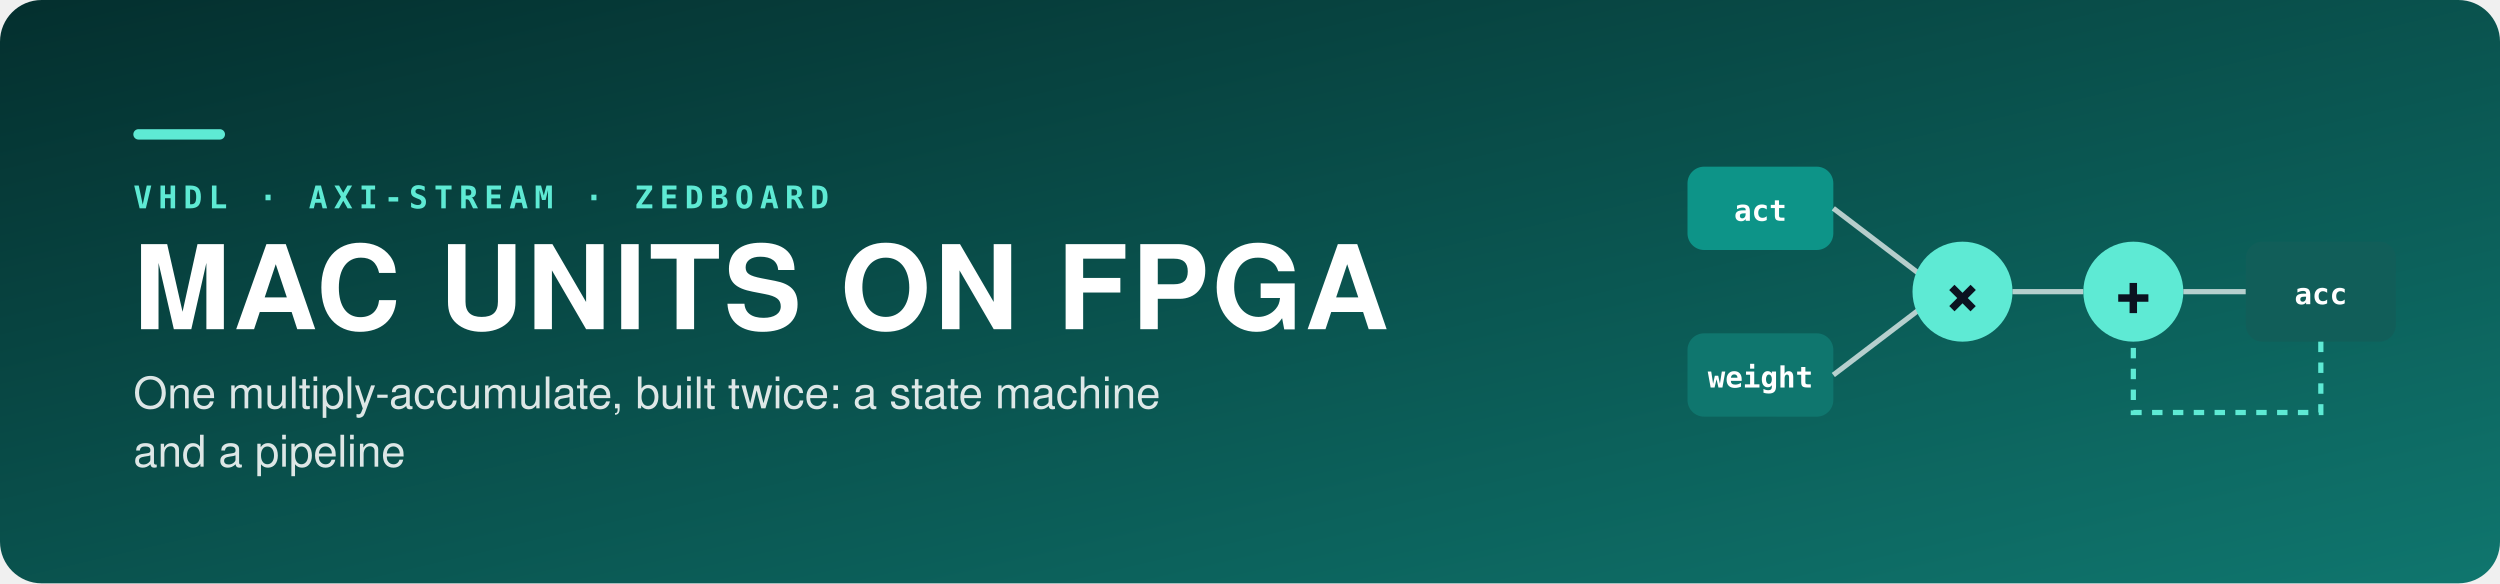
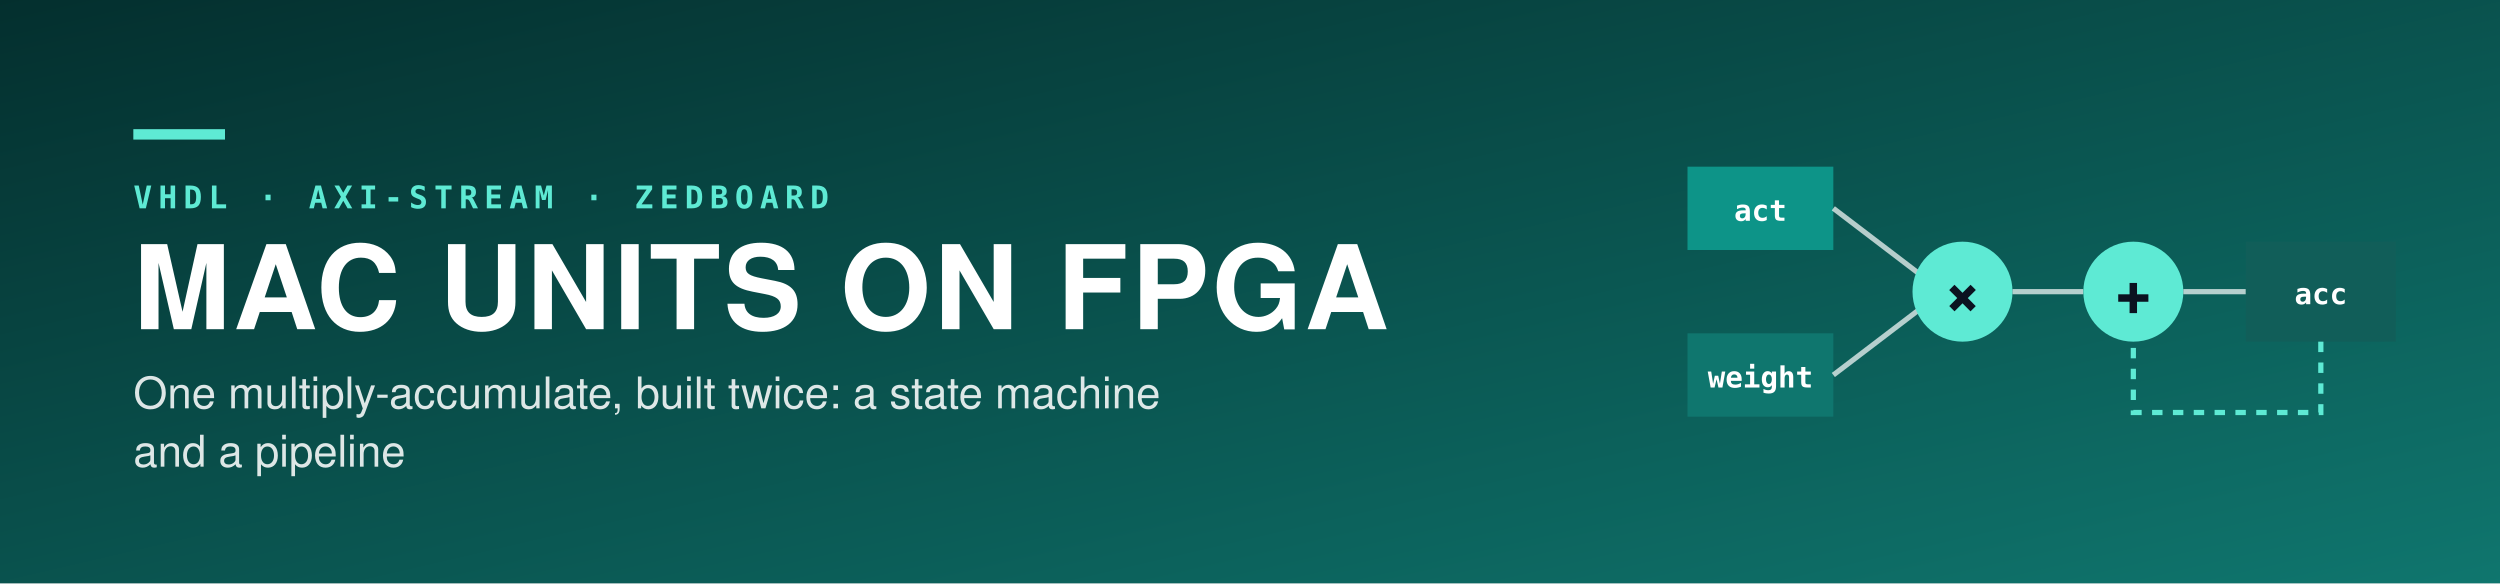
<svg xmlns="http://www.w3.org/2000/svg" viewBox="0 0 1200 280" role="img" aria-label="MAC UNITS ON FPGA">
  <style>
.kick{font:700 15px ui-monospace,SFMono-Regular,Menlo,Consolas,monospace;letter-spacing:3px;fill:#5EEAD4}
.title{font:800 56px system-ui,-apple-system,'Segoe UI',Helvetica,Arial,sans-serif;letter-spacing:1.5px;fill:#ffffff}
.tag{font:500 21px system-ui,-apple-system,'Segoe UI',Helvetica,Arial,sans-serif;fill:#ffffff;opacity:.86}
.m{font:500 13px ui-monospace,SFMono-Regular,Menlo,Consolas,monospace} .mb{font:700 14px ui-monospace,SFMono-Regular,Menlo,Consolas,monospace} .mbig{font:800 20px system-ui,-apple-system,'Segoe UI',Helvetica,Arial,sans-serif} .big{font:800 30px system-ui,-apple-system,'Segoe UI',Helvetica,Arial,sans-serif} .term{font:500 15px ui-monospace,SFMono-Regular,Menlo,Consolas,monospace}
.bar{fill:#5EEAD4}
@keyframes dash{to{stroke-dashoffset:-20}} .loop{animation:dash 1.2s linear infinite}
@media (prefers-reduced-motion:reduce){*{animation:none!important}}
</style>
  <defs>
    <linearGradient id="g" x1="0" y1="0" x2="1" y2="1">
      <stop offset="0" stop-color="#042F2E" />
      <stop offset="1" stop-color="#0F766E" />
    </linearGradient>
  </defs>
-   <rect width="1200" height="280" rx="20" fill="url(#g)" />
-   <rect class="bar" x="64" y="62" width="44" height="5" rx="2.5" />
+   <rect width="1200" height="280" fill="url(#g)" />
+   <rect class="bar" x="64" y="62" width="44" height="5" />
  <text x="64" y="100" class="kick">VHDL · AXI-STREAM · ZEDBOARD</text>
  <text x="64" y="158" class="title">MAC UNITS ON FPGA</text>
  <text x="64" y="196" class="tag">One multiply-accumulate, built twice: a state machine</text>
  <text x="64" y="224" class="tag">and a pipeline</text>
  <g transform="translate(810,50)">
-     <rect x="0" y="30" width="70" height="40" rx="8" fill="#0D9488" />
+     <rect x="0" y="30" width="70" height="40" fill="#0D9488" />
    <text x="35" y="56" class="mb" text-anchor="middle" fill="#fff">act</text>
-     <rect x="0" y="110" width="70" height="40" rx="8" fill="#0F766E" />
+     <rect x="0" y="110" width="70" height="40" fill="#0F766E" />
    <text x="35" y="136" class="mb" text-anchor="middle" fill="#fff">weight</text>
    <path d="M70 50 L112 82 M70 130 L112 98" stroke="#fff" stroke-width="2.5" opacity=".7" fill="none" />
    <circle cx="132" cy="90" r="24" fill="#5EEAD4" />
    <text x="132" y="100" class="big" text-anchor="middle" fill="#0B1220">×</text>
    <path d="M156 90 h34" stroke="#fff" stroke-width="2.5" opacity=".7" />
    <circle cx="214" cy="90" r="24" fill="#5EEAD4" />
    <text x="214" y="100" class="big" text-anchor="middle" fill="#0B1220">+</text>
    <path d="M238 90 h30" stroke="#fff" stroke-width="2.5" opacity=".7" />
-     <rect x="268" y="66" width="72" height="48" rx="8" fill="#115E59" />
+     <rect x="268" y="66" width="72" height="48" fill="#115E59" />
    <text x="304" y="96" class="mb" text-anchor="middle" fill="#fff">acc</text>
    <path d="M304 114 v34 h-90 v-32" fill="none" stroke="#5EEAD4" stroke-width="2.5" stroke-dasharray="5 5" class="loop" />
  </g>
</svg>
